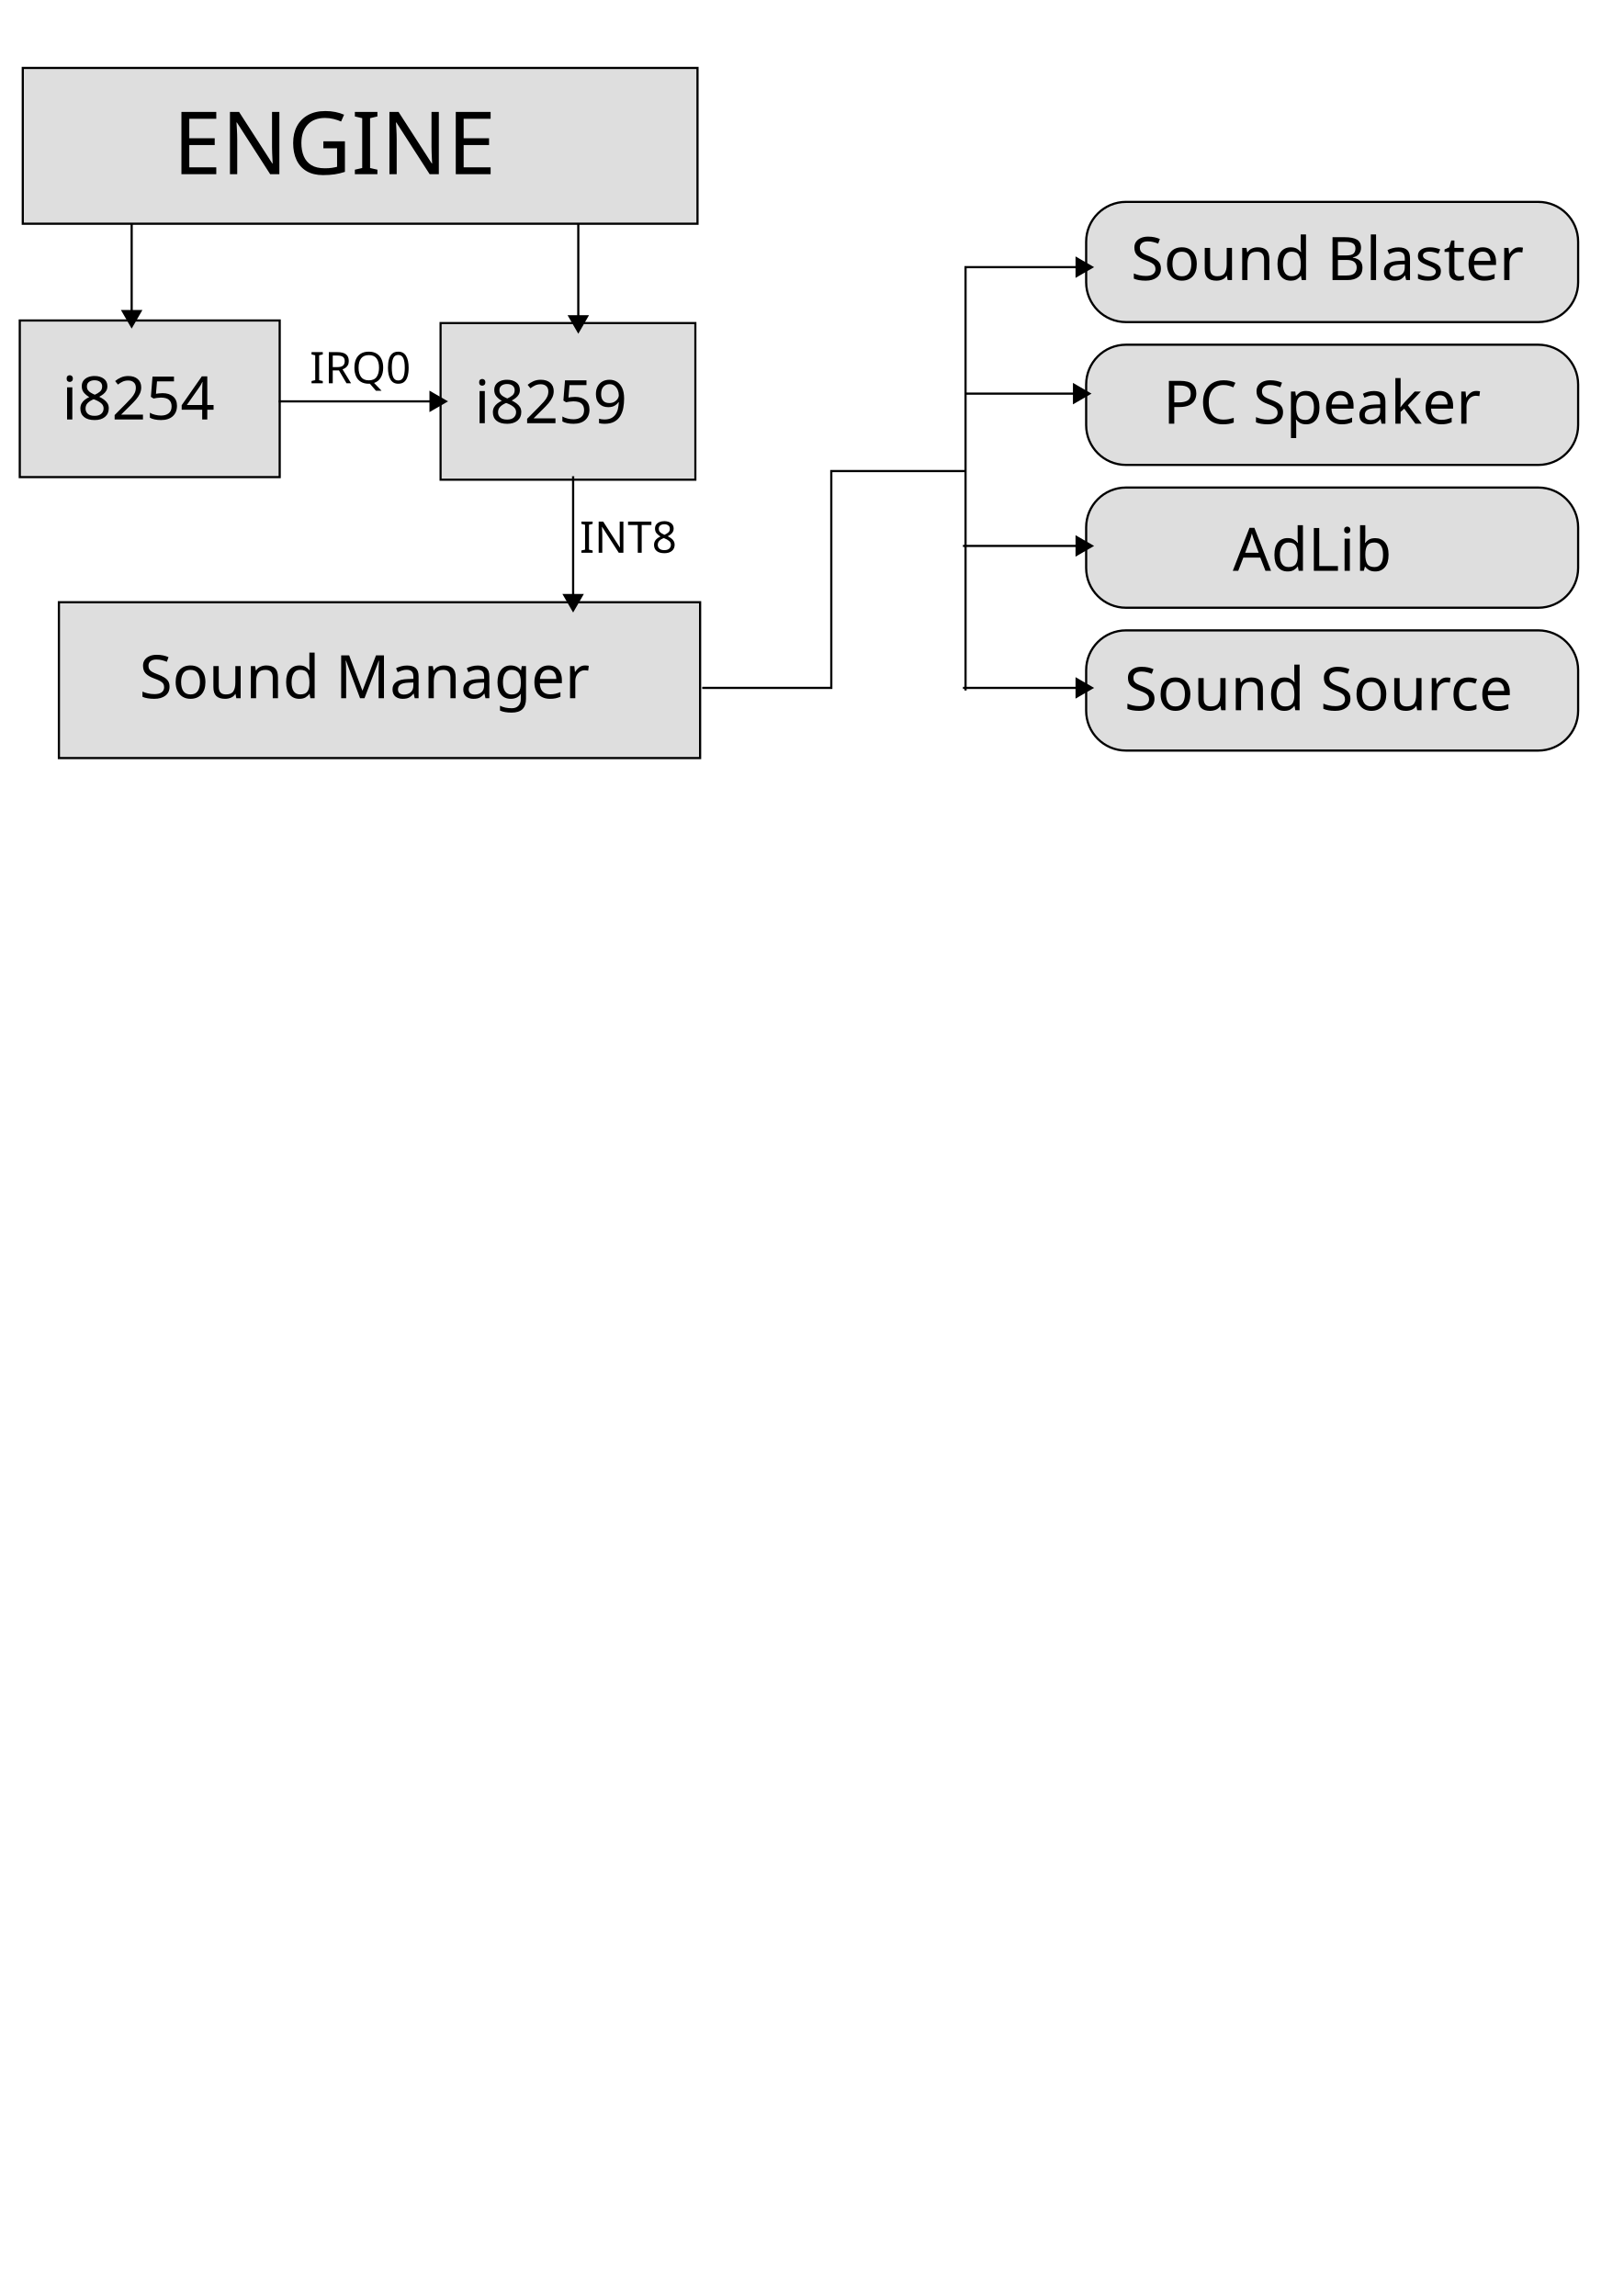
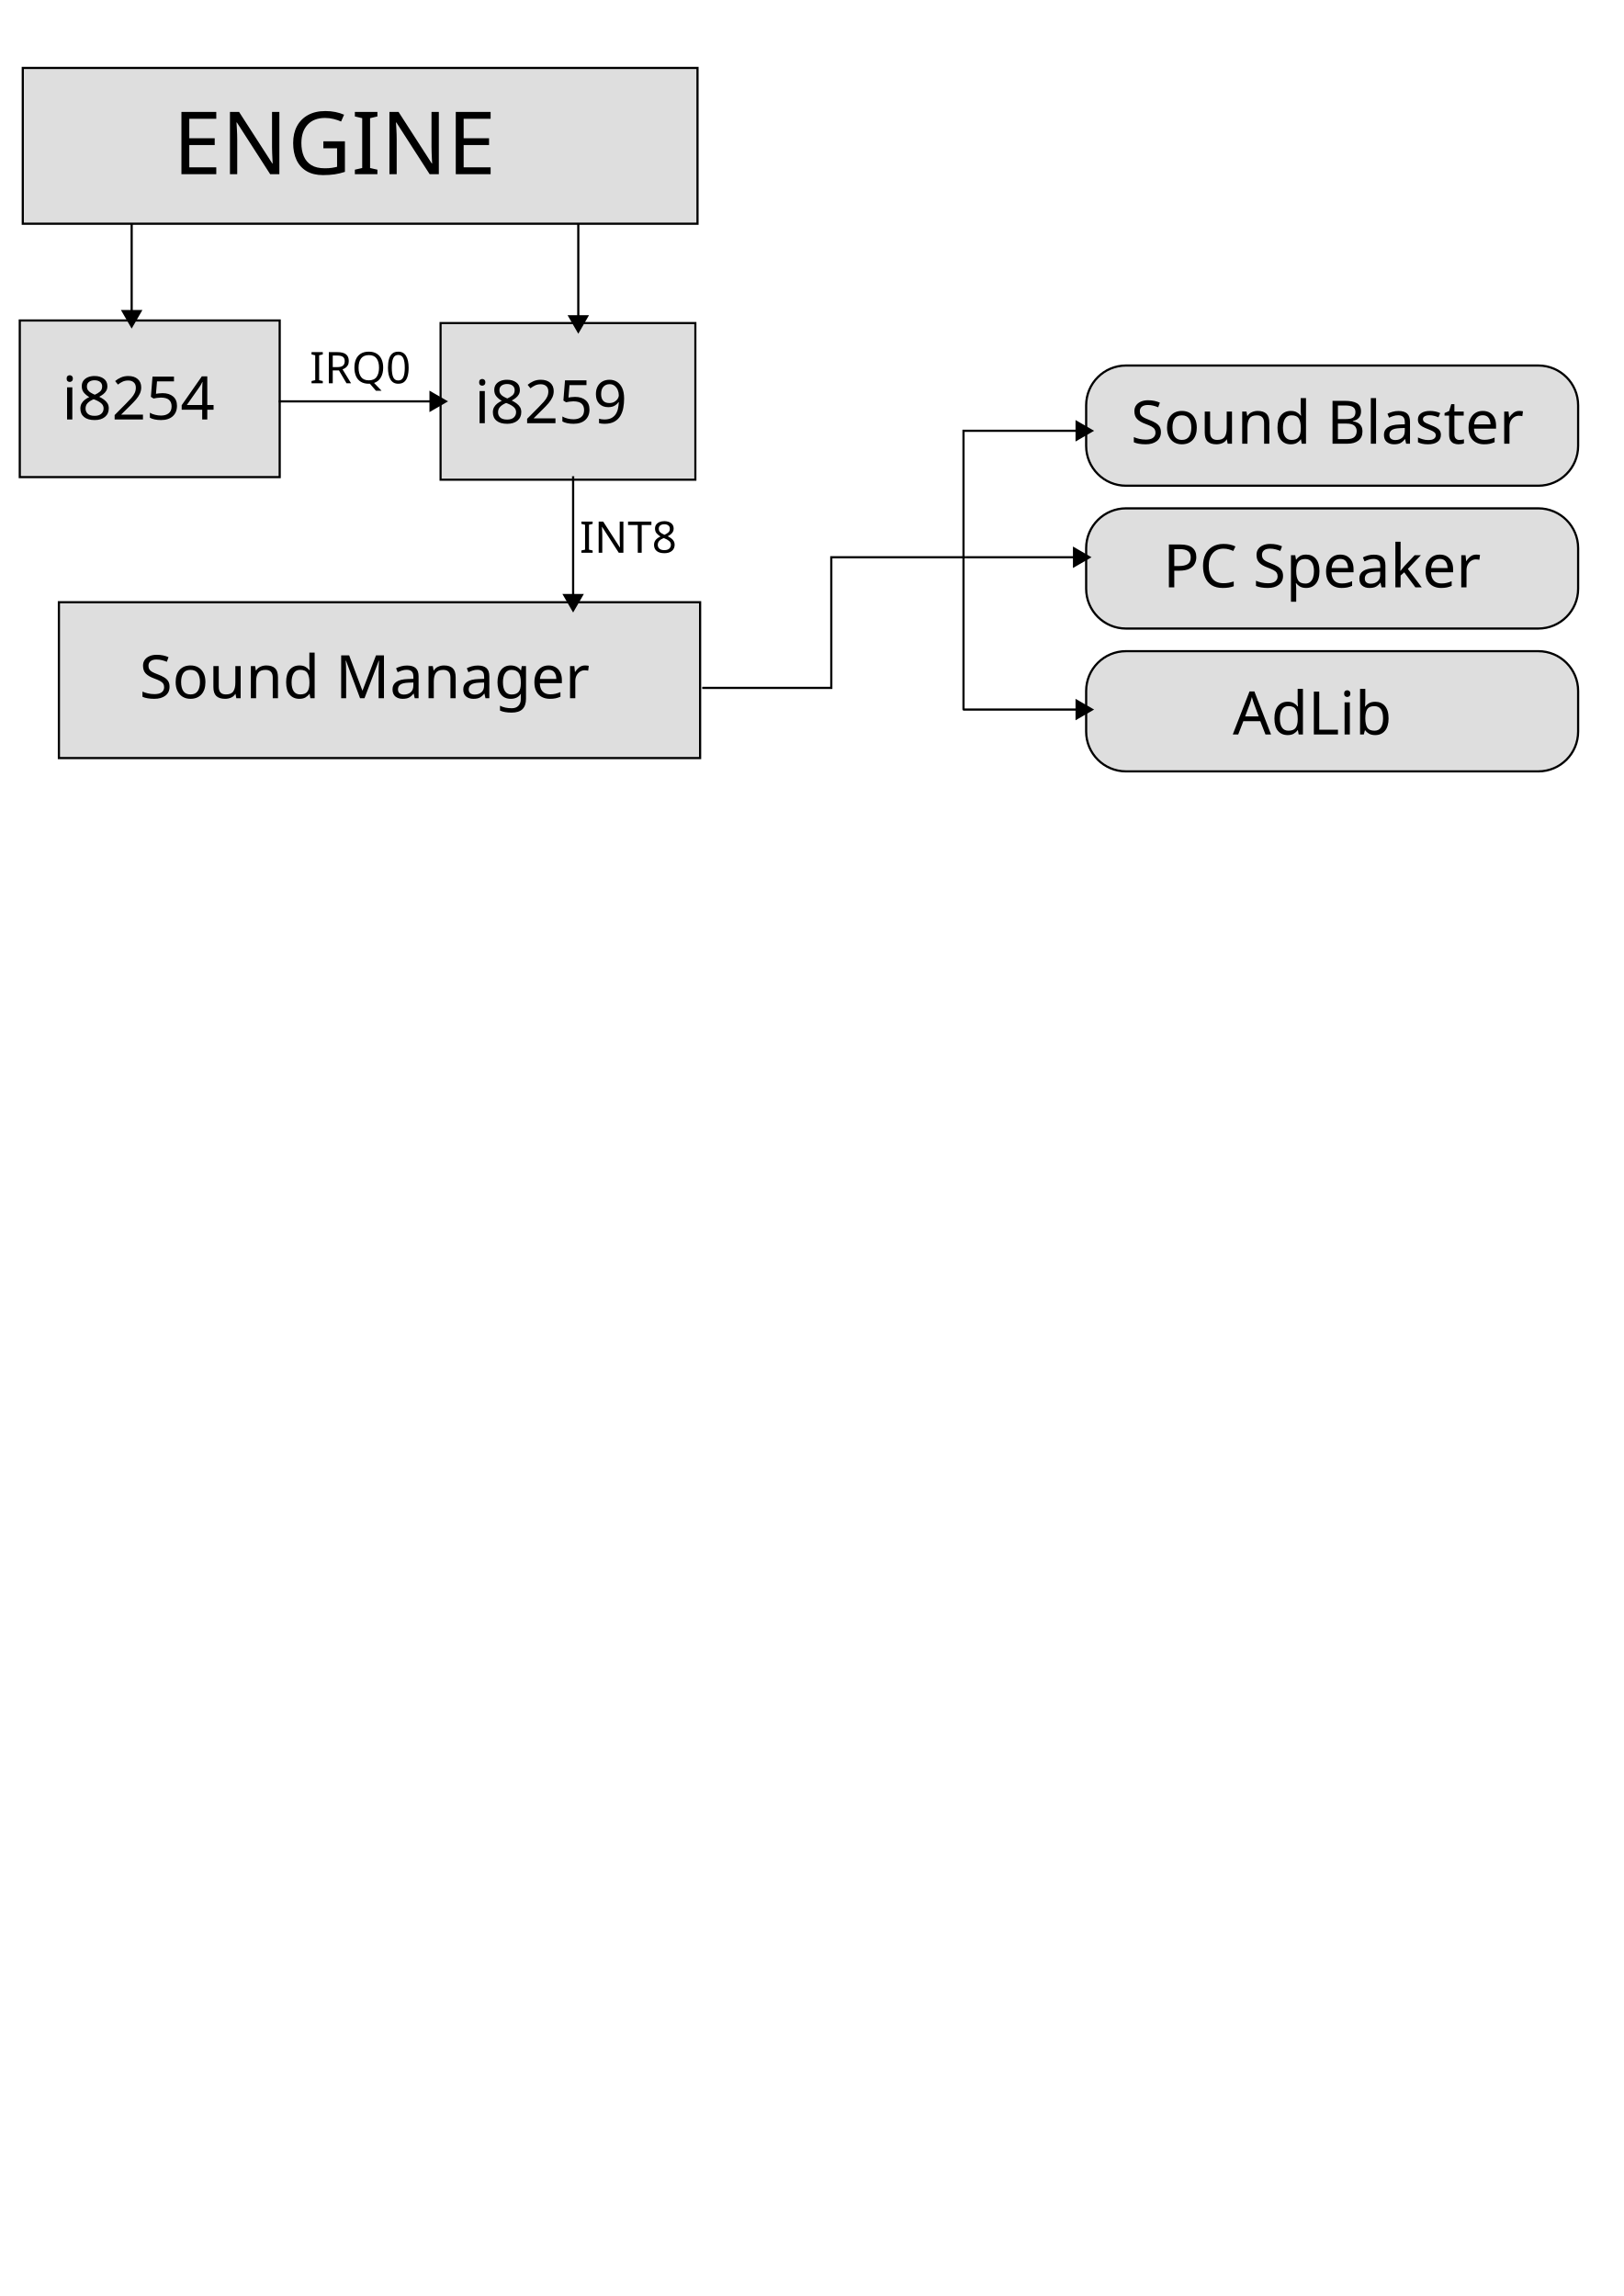
<svg xmlns="http://www.w3.org/2000/svg" width="210mm" height="297mm" viewBox="0 0 744.094 1052.362" id="svg7255" version="1.1">
  <defs id="defs7257">
    <marker style="overflow:visible" id="marker8311" refX="0.0" refY="0.0" orient="auto">
      <path transform="scale(0.8)" style="fill-rule:evenodd;stroke:#000000;stroke-width:1pt;stroke-opacity:1;fill:#000000;fill-opacity:1" d="M 5.77,0.0 L -2.88,5.0 L -2.88,-5.0 L 5.77,0.0 z " id="path8313" />
    </marker>
    <marker orient="auto" refY="0.0" refX="0.0" id="marker8247" style="overflow:visible">
      <path id="path8249" d="M 5.77,0.0 L -2.88,5.0 L -2.88,-5.0 L 5.77,0.0 z " style="fill-rule:evenodd;stroke:#000000;stroke-width:1pt;stroke-opacity:1;fill:#000000;fill-opacity:1" transform="scale(0.8)" />
    </marker>
    <marker style="overflow:visible" id="marker8189" refX="0.0" refY="0.0" orient="auto">
      <path transform="scale(0.8)" style="fill-rule:evenodd;stroke:#000000;stroke-width:1pt;stroke-opacity:1;fill:#000000;fill-opacity:1" d="M 5.77,0.0 L -2.88,5.0 L -2.88,-5.0 L 5.77,0.0 z " id="path8191" />
    </marker>
    <marker orient="auto" refY="0.0" refX="0.0" id="marker8137" style="overflow:visible">
      <path id="path8139" d="M 5.77,0.0 L -2.88,5.0 L -2.88,-5.0 L 5.77,0.0 z " style="fill-rule:evenodd;stroke:#000000;stroke-width:1pt;stroke-opacity:1;fill:#000000;fill-opacity:1" transform="scale(0.8)" />
    </marker>
    <marker style="overflow:visible" id="marker8083" refX="0.0" refY="0.0" orient="auto">
      <path transform="scale(0.8)" style="fill-rule:evenodd;stroke:#000000;stroke-width:1pt;stroke-opacity:1;fill:#000000;fill-opacity:1" d="M 5.77,0.0 L -2.88,5.0 L -2.88,-5.0 L 5.77,0.0 z " id="path8085" />
    </marker>
    <marker orient="auto" refY="0.0" refX="0.0" id="marker8043" style="overflow:visible">
      <path id="path8045" d="M 5.77,0.0 L -2.88,5.0 L -2.88,-5.0 L 5.77,0.0 z " style="fill-rule:evenodd;stroke:#000000;stroke-width:1pt;stroke-opacity:1;fill:#000000;fill-opacity:1" transform="scale(0.8)" />
    </marker>
    <marker style="overflow:visible" id="marker8009" refX="0.0" refY="0.0" orient="auto">
      <path transform="scale(0.8)" style="fill-rule:evenodd;stroke:#000000;stroke-width:1pt;stroke-opacity:1;fill:#000000;fill-opacity:1" d="M 5.77,0.0 L -2.88,5.0 L -2.88,-5.0 L 5.77,0.0 z " id="path8011" />
    </marker>
    <marker orient="auto" refY="0.0" refX="0.0" id="TriangleOutL" style="overflow:visible">
      <path id="path6474" d="M 5.77,0.0 L -2.88,5.0 L -2.88,-5.0 L 5.77,0.0 z " style="fill-rule:evenodd;stroke:#000000;stroke-width:1pt;stroke-opacity:1;fill:#000000;fill-opacity:1" transform="scale(0.8)" />
    </marker>
  </defs>
  <g id="layer1">
    <rect style="fill:#dedede;fill-opacity:1;stroke:#000000;stroke-width:1;stroke-miterlimit:4;stroke-dasharray:none;stroke-dashoffset:0;stroke-opacity:1" id="rect7803" width="309.201" height="71.399" x="10.442" y="31.142" />
-     <rect style="fill:#dedede;fill-opacity:1;stroke:#000000;stroke-width:1;stroke-miterlimit:4;stroke-dasharray:none;stroke-dashoffset:0;stroke-opacity:1" id="rect7803-9" width="225.458" height="55.092" x="497.75" y="92.535" ry="18.251" />
-     <rect style="fill:#dedede;fill-opacity:1;stroke:#000000;stroke-width:1;stroke-miterlimit:4;stroke-dasharray:none;stroke-dashoffset:0;stroke-opacity:1" id="rect7803-9-3" width="225.458" height="55.092" x="497.75" y="158" ry="18.251" />
-     <rect style="fill:#dedede;fill-opacity:1;stroke:#000000;stroke-width:1;stroke-miterlimit:4;stroke-dasharray:none;stroke-dashoffset:0;stroke-opacity:1" id="rect7803-9-9" width="225.458" height="55.092" x="497.75" y="223.464" ry="18.251" />
-     <rect style="fill:#dedede;fill-opacity:1;stroke:#000000;stroke-width:1;stroke-miterlimit:4;stroke-dasharray:none;stroke-dashoffset:0;stroke-opacity:1" id="rect7803-9-8" width="225.458" height="55.092" x="497.75" y="288.929" ry="18.251" />
-     <text xml:space="preserve" style="font-style:normal;font-weight:normal;font-size:40px;line-height:125%;font-family:Sans;letter-spacing:0px;word-spacing:0px;fill:#000000;fill-opacity:1;stroke:none;stroke-width:1px;stroke-linecap:butt;stroke-linejoin:miter;stroke-opacity:1" x="518.197" y="128.362" id="text7856">
-       <tspan id="tspan7858" x="518.197" y="128.362" style="font-style:normal;font-variant:normal;font-weight:normal;font-stretch:normal;font-size:27.5px;line-height:125%;font-family:Sans;-inkscape-font-specification:'Sans, Normal';text-align:start;writing-mode:lr-tb;text-anchor:start">Sound Blaster</tspan>
+     <rect style="fill:#dedede;fill-opacity:1;stroke:#000000;stroke-width:1;stroke-miterlimit:4;stroke-dasharray:none;stroke-dashoffset:0;stroke-opacity:1" id="rect7803-9" width="225.458" height="55.092" x="497.75" y="167.535" ry="18.251" />
+     <rect style="fill:#dedede;fill-opacity:1;stroke:#000000;stroke-width:1;stroke-miterlimit:4;stroke-dasharray:none;stroke-dashoffset:0;stroke-opacity:1" id="rect7803-9-3" width="225.458" height="55.092" x="497.75" y="233" ry="18.251" />
+     <rect style="fill:#dedede;fill-opacity:1;stroke:#000000;stroke-width:1;stroke-miterlimit:4;stroke-dasharray:none;stroke-dashoffset:0;stroke-opacity:1" id="rect7803-9-9" width="225.458" height="55.092" x="497.75" y="298.464" ry="18.251" />
+     <text xml:space="preserve" style="font-style:normal;font-weight:normal;line-height:0%;font-family:sans-serif;letter-spacing:0px;word-spacing:0px;fill:#000000;fill-opacity:1;stroke:none;stroke-width:1px;stroke-linecap:butt;stroke-linejoin:miter;stroke-opacity:1" x="518.197" y="203.362" id="text7856">
+       <tspan id="tspan7858" x="518.197" y="203.362" style="font-style:normal;font-variant:normal;font-weight:normal;font-stretch:normal;font-size:27.5px;line-height:125%;font-family:sans-serif;-inkscape-font-specification:'Sans, Normal';text-align:start;writing-mode:lr-tb;text-anchor:start">Sound Blaster</tspan>
    </text>
-     <text xml:space="preserve" style="font-style:normal;font-weight:normal;font-size:40px;line-height:125%;font-family:Sans;letter-spacing:0px;word-spacing:0px;fill:#000000;fill-opacity:1;stroke:none;stroke-width:1px;stroke-linecap:butt;stroke-linejoin:miter;stroke-opacity:1" x="532.999" y="194.207" id="text7856-9">
-       <tspan id="tspan7858-4" x="532.999" y="194.207" style="font-style:normal;font-variant:normal;font-weight:normal;font-stretch:normal;font-size:27.5px;line-height:125%;font-family:Sans;-inkscape-font-specification:'Sans, Normal';text-align:start;writing-mode:lr-tb;text-anchor:start">PC Speaker</tspan>
+     <text xml:space="preserve" style="font-style:normal;font-weight:normal;line-height:0%;font-family:sans-serif;letter-spacing:0px;word-spacing:0px;fill:#000000;fill-opacity:1;stroke:none;stroke-width:1px;stroke-linecap:butt;stroke-linejoin:miter;stroke-opacity:1" x="532.999" y="269.207" id="text7856-9">
+       <tspan id="tspan7858-4" x="532.999" y="269.207" style="font-style:normal;font-variant:normal;font-weight:normal;font-stretch:normal;font-size:27.5px;line-height:125%;font-family:sans-serif;-inkscape-font-specification:'Sans, Normal';text-align:start;writing-mode:lr-tb;text-anchor:start">PC Speaker</tspan>
    </text>
-     <text xml:space="preserve" style="font-style:normal;font-weight:normal;font-size:40px;line-height:125%;font-family:Sans;letter-spacing:0px;word-spacing:0px;fill:#000000;fill-opacity:1;stroke:none;stroke-width:1px;stroke-linecap:butt;stroke-linejoin:miter;stroke-opacity:1" x="564.942" y="261.643" id="text7856-4">
-       <tspan id="tspan7858-0" x="564.942" y="261.643" style="font-style:normal;font-variant:normal;font-weight:normal;font-stretch:normal;font-size:27.5px;line-height:125%;font-family:Sans;-inkscape-font-specification:'Sans, Normal';text-align:start;writing-mode:lr-tb;text-anchor:start">AdLib</tspan>
-     </text>
-     <text xml:space="preserve" style="font-style:normal;font-weight:normal;font-size:40px;line-height:125%;font-family:Sans;letter-spacing:0px;word-spacing:0px;fill:#000000;fill-opacity:1;stroke:none;stroke-width:1px;stroke-linecap:butt;stroke-linejoin:miter;stroke-opacity:1" x="515.252" y="325.53" id="text7856-6">
-       <tspan id="tspan7858-5" x="515.252" y="325.53" style="font-style:normal;font-variant:normal;font-weight:normal;font-stretch:normal;font-size:27.5px;line-height:125%;font-family:Sans;-inkscape-font-specification:'Sans, Normal';text-align:start;writing-mode:lr-tb;text-anchor:start">Sound Source</tspan>
+     <text xml:space="preserve" style="font-style:normal;font-weight:normal;line-height:0%;font-family:sans-serif;letter-spacing:0px;word-spacing:0px;fill:#000000;fill-opacity:1;stroke:none;stroke-width:1px;stroke-linecap:butt;stroke-linejoin:miter;stroke-opacity:1" x="564.942" y="336.643" id="text7856-4">
+       <tspan id="tspan7858-0" x="564.942" y="336.643" style="font-style:normal;font-variant:normal;font-weight:normal;font-stretch:normal;font-size:27.5px;line-height:125%;font-family:sans-serif;-inkscape-font-specification:'Sans, Normal';text-align:start;writing-mode:lr-tb;text-anchor:start">AdLib</tspan>
    </text>
    <rect style="fill:#dedede;fill-opacity:1;stroke:#000000;stroke-width:1;stroke-miterlimit:4;stroke-dasharray:none;stroke-dashoffset:0;stroke-opacity:1" id="rect7803-2" width="119.11" height="71.786" x="9.065" y="146.892" />
    <rect style="fill:#dedede;fill-opacity:1;stroke:#000000;stroke-width:0.962;stroke-miterlimit:4;stroke-dasharray:none;stroke-dashoffset:0;stroke-opacity:1" id="rect7803-3" width="116.763" height="71.805" x="201.9" y="148.065" />
    <rect style="fill:#dedede;fill-opacity:1;stroke:#000000;stroke-width:1;stroke-miterlimit:4;stroke-dasharray:none;stroke-dashoffset:0;stroke-opacity:1" id="rect7803-4" width="293.847" height="71.424" x="26.992" y="276.03" />
-     <text xml:space="preserve" style="font-style:normal;font-weight:normal;font-size:40px;line-height:125%;font-family:Sans;letter-spacing:0px;word-spacing:0px;fill:#000000;fill-opacity:1;stroke:none;stroke-width:1px;stroke-linecap:butt;stroke-linejoin:miter;stroke-opacity:1" x="79.268" y="79.855" id="text7945">
-       <tspan id="tspan7947" x="79.268" y="79.855">ENGINE</tspan>
+     <text xml:space="preserve" style="font-style:normal;font-weight:normal;line-height:0%;font-family:sans-serif;letter-spacing:0px;word-spacing:0px;fill:#000000;fill-opacity:1;stroke:none;stroke-width:1px;stroke-linecap:butt;stroke-linejoin:miter;stroke-opacity:1" x="79.268" y="79.855" id="text7945">
+       <tspan id="tspan7947" x="79.268" y="79.855" style="font-size:40px;line-height:1.25;font-family:sans-serif">ENGINE</tspan>
    </text>
-     <text xml:space="preserve" style="font-style:normal;font-weight:normal;font-size:40px;line-height:125%;font-family:Sans;letter-spacing:0px;word-spacing:0px;fill:#000000;fill-opacity:1;stroke:none;stroke-width:1px;stroke-linecap:butt;stroke-linejoin:miter;stroke-opacity:1" x="28.394" y="192.25" id="text7949">
-       <tspan id="tspan7951" x="28.394" y="192.25" style="font-style:normal;font-variant:normal;font-weight:normal;font-stretch:normal;font-size:27.5px;line-height:125%;font-family:Sans;-inkscape-font-specification:'Sans, Normal';text-align:start;writing-mode:lr-tb;text-anchor:start">i8254</tspan>
+     <text xml:space="preserve" style="font-style:normal;font-weight:normal;line-height:0%;font-family:sans-serif;letter-spacing:0px;word-spacing:0px;fill:#000000;fill-opacity:1;stroke:none;stroke-width:1px;stroke-linecap:butt;stroke-linejoin:miter;stroke-opacity:1" x="28.394" y="192.25" id="text7949">
+       <tspan id="tspan7951" x="28.394" y="192.25" style="font-style:normal;font-variant:normal;font-weight:normal;font-stretch:normal;font-size:27.5px;line-height:125%;font-family:sans-serif;-inkscape-font-specification:'Sans, Normal';text-align:start;writing-mode:lr-tb;text-anchor:start">i8254</tspan>
    </text>
-     <text xml:space="preserve" style="font-style:normal;font-weight:normal;font-size:40px;line-height:125%;font-family:Sans;letter-spacing:0px;word-spacing:0px;fill:#000000;fill-opacity:1;stroke:none;stroke-width:1px;stroke-linecap:butt;stroke-linejoin:miter;stroke-opacity:1" x="217.429" y="193.965" id="text7949-0">
-       <tspan id="tspan7951-5" x="217.429" y="193.965" style="font-style:normal;font-variant:normal;font-weight:normal;font-stretch:normal;font-size:27.5px;line-height:125%;font-family:Sans;-inkscape-font-specification:'Sans, Normal';text-align:start;writing-mode:lr-tb;text-anchor:start">i8259</tspan>
+     <text xml:space="preserve" style="font-style:normal;font-weight:normal;line-height:0%;font-family:sans-serif;letter-spacing:0px;word-spacing:0px;fill:#000000;fill-opacity:1;stroke:none;stroke-width:1px;stroke-linecap:butt;stroke-linejoin:miter;stroke-opacity:1" x="217.429" y="193.965" id="text7949-0">
+       <tspan id="tspan7951-5" x="217.429" y="193.965" style="font-style:normal;font-variant:normal;font-weight:normal;font-stretch:normal;font-size:27.5px;line-height:125%;font-family:sans-serif;-inkscape-font-specification:'Sans, Normal';text-align:start;writing-mode:lr-tb;text-anchor:start">i8259</tspan>
    </text>
-     <text xml:space="preserve" style="font-style:normal;font-weight:normal;font-size:40px;line-height:125%;font-family:Sans;letter-spacing:0px;word-spacing:0px;fill:#000000;fill-opacity:1;stroke:none;stroke-width:1px;stroke-linecap:butt;stroke-linejoin:miter;stroke-opacity:1" x="63.887" y="320.024" id="text7971">
-       <tspan id="tspan7973" x="63.887" y="320.024" style="font-style:normal;font-variant:normal;font-weight:normal;font-stretch:normal;font-size:27.5px;line-height:125%;font-family:Sans;-inkscape-font-specification:'Sans, Normal';text-align:start;writing-mode:lr-tb;text-anchor:start">Sound Manager</tspan>
+     <text xml:space="preserve" style="font-style:normal;font-weight:normal;line-height:0%;font-family:sans-serif;letter-spacing:0px;word-spacing:0px;fill:#000000;fill-opacity:1;stroke:none;stroke-width:1px;stroke-linecap:butt;stroke-linejoin:miter;stroke-opacity:1" x="63.887" y="320.024" id="text7971">
+       <tspan id="tspan7973" x="63.887" y="320.024" style="font-style:normal;font-variant:normal;font-weight:normal;font-stretch:normal;font-size:27.5px;line-height:125%;font-family:sans-serif;-inkscape-font-specification:'Sans, Normal';text-align:start;writing-mode:lr-tb;text-anchor:start">Sound Manager</tspan>
    </text>
-     <path style="fill:none;fill-rule:evenodd;stroke:#000000;stroke-width:1px;stroke-linecap:butt;stroke-linejoin:miter;stroke-opacity:1;marker-end:url(#marker8009)" d="m 60.338,102.334 0,42.592" id="path7975" />
-     <path style="fill:none;fill-rule:evenodd;stroke:#000000;stroke-width:1px;stroke-linecap:butt;stroke-linejoin:miter;stroke-opacity:1;marker-end:url(#marker8043)" d="m 265.014,102.334 0,44.958" id="path7977" />
-     <path style="fill:none;fill-rule:evenodd;stroke:#000000;stroke-width:1px;stroke-linecap:butt;stroke-linejoin:miter;stroke-opacity:1;marker-end:url(#marker8083)" d="m 262.648,218.278 0,56.789" id="path7979" />
-     <path style="fill:none;fill-rule:evenodd;stroke:#000000;stroke-width:1;stroke-linecap:butt;stroke-linejoin:miter;stroke-opacity:1;marker-end:url(#TriangleOutL);stroke-miterlimit:4;stroke-dasharray:none" d="m 127.775,183.968 71.862,0" id="path7981" />
-     <path style="fill:none;fill-rule:evenodd;stroke:#000000;stroke-width:1px;stroke-linecap:butt;stroke-linejoin:miter;stroke-opacity:1;marker-end:url(#marker8137)" d="m 442.479,316.475 0,-194.028 53.239,0" id="path8123" />
-     <path style="fill:none;fill-rule:evenodd;stroke:#000000;stroke-width:1px;stroke-linecap:butt;stroke-linejoin:miter;stroke-opacity:1;marker-end:url(#marker8189)" d="m 442.479,180.419 52.056,0" id="path8125" />
-     <path style="fill:none;fill-rule:evenodd;stroke:#000000;stroke-width:1px;stroke-linecap:butt;stroke-linejoin:miter;stroke-opacity:1;marker-end:url(#marker8247)" d="m 441.296,250.221 54.423,0" id="path8127" />
-     <path style="fill:none;fill-rule:evenodd;stroke:#000000;stroke-width:1px;stroke-linecap:butt;stroke-linejoin:miter;stroke-opacity:1;marker-end:url(#marker8311)" d="m 441.296,315.292 54.423,0" id="path8129" />
-     <path style="fill:none;fill-rule:evenodd;stroke:#000000;stroke-width:1px;stroke-linecap:butt;stroke-linejoin:miter;stroke-opacity:1;marker-end:" d="m 442.479,215.911 -61.521,0 0,0 0,99.38 -59.155,0" id="path8399" />
-     <text xml:space="preserve" style="font-style:normal;font-weight:normal;font-size:40px;line-height:125%;font-family:Sans;letter-spacing:0px;word-spacing:0px;fill:#000000;fill-opacity:1;stroke:none;stroke-width:1px;stroke-linecap:butt;stroke-linejoin:miter;stroke-opacity:1" x="141.972" y="175.686" id="text8531">
-       <tspan id="tspan8533" x="141.972" y="175.686" style="font-style:normal;font-variant:normal;font-weight:normal;font-stretch:normal;font-size:20px;line-height:125%;font-family:Sans;-inkscape-font-specification:'Sans, Normal';text-align:start;writing-mode:lr-tb;text-anchor:start">IRQ0</tspan>
+     <path style="fill:none;fill-rule:evenodd;stroke:#000000;stroke-width:1px;stroke-linecap:butt;stroke-linejoin:miter;stroke-opacity:1;marker-end:url(#marker8009)" d="m 60.338,102.334 v 42.592" id="path7975" />
+     <path style="fill:none;fill-rule:evenodd;stroke:#000000;stroke-width:1px;stroke-linecap:butt;stroke-linejoin:miter;stroke-opacity:1;marker-end:url(#marker8043)" d="m 265.014,102.334 v 44.958" id="path7977" />
+     <path style="fill:none;fill-rule:evenodd;stroke:#000000;stroke-width:1px;stroke-linecap:butt;stroke-linejoin:miter;stroke-opacity:1;marker-end:url(#marker8083)" d="m 262.648,218.278 v 56.789" id="path7979" />
+     <path style="fill:none;fill-rule:evenodd;stroke:#000000;stroke-width:1;stroke-linecap:butt;stroke-linejoin:miter;stroke-miterlimit:4;stroke-dasharray:none;stroke-opacity:1;marker-end:url(#TriangleOutL)" d="m 127.775,183.968 h 71.862" id="path7981" />
+     <path style="fill:none;fill-rule:evenodd;stroke:#000000;stroke-width:1;stroke-linecap:butt;stroke-linejoin:miter;stroke-opacity:1;marker-end:url(#marker8137);stroke-miterlimit:4;stroke-dasharray:none" d="M 441.544,325.331 V 197.447 h 54.174" id="path8123" />
+     <path style="fill:none;fill-rule:evenodd;stroke:#000000;stroke-width:1px;stroke-linecap:butt;stroke-linejoin:miter;stroke-opacity:1;marker-end:url(#marker8189)" d="m 442.479,255.419 h 52.056" id="path8125" />
+     <path style="fill:none;fill-rule:evenodd;stroke:#000000;stroke-width:1px;stroke-linecap:butt;stroke-linejoin:miter;stroke-opacity:1;marker-end:url(#marker8247)" d="m 441.296,325.221 h 54.423" id="path8127" />
+     <path style="fill:none;fill-rule:evenodd;stroke:#000000;stroke-width:1;stroke-linecap:butt;stroke-linejoin:miter;stroke-miterlimit:4;stroke-dasharray:none;stroke-opacity:1" d="m 442.479,255.419 h -61.521 v 0 59.873 h -59.155" id="path8399" />
+     <text xml:space="preserve" style="font-style:normal;font-weight:normal;line-height:0%;font-family:sans-serif;letter-spacing:0px;word-spacing:0px;fill:#000000;fill-opacity:1;stroke:none;stroke-width:1px;stroke-linecap:butt;stroke-linejoin:miter;stroke-opacity:1" x="141.972" y="175.686" id="text8531">
+       <tspan id="tspan8533" x="141.972" y="175.686" style="font-style:normal;font-variant:normal;font-weight:normal;font-stretch:normal;font-size:20px;line-height:125%;font-family:sans-serif;-inkscape-font-specification:'Sans, Normal';text-align:start;writing-mode:lr-tb;text-anchor:start">IRQ0</tspan>
    </text>
-     <text xml:space="preserve" style="font-style:normal;font-weight:normal;font-size:40px;line-height:125%;font-family:Sans;letter-spacing:0px;word-spacing:0px;fill:#000000;fill-opacity:1;stroke:none;stroke-width:1px;stroke-linecap:butt;stroke-linejoin:miter;stroke-opacity:1" x="265.632" y="253.358" id="text8531-6">
-       <tspan id="tspan8533-9" x="265.632" y="253.358" style="font-style:normal;font-variant:normal;font-weight:normal;font-stretch:normal;font-size:20px;line-height:125%;font-family:Sans;-inkscape-font-specification:'Sans, Normal';text-align:start;writing-mode:lr-tb;text-anchor:start">INT8</tspan>
+     <text xml:space="preserve" style="font-style:normal;font-weight:normal;line-height:0%;font-family:sans-serif;letter-spacing:0px;word-spacing:0px;fill:#000000;fill-opacity:1;stroke:none;stroke-width:1px;stroke-linecap:butt;stroke-linejoin:miter;stroke-opacity:1" x="265.632" y="253.358" id="text8531-6">
+       <tspan id="tspan8533-9" x="265.632" y="253.358" style="font-style:normal;font-variant:normal;font-weight:normal;font-stretch:normal;font-size:20px;line-height:125%;font-family:sans-serif;-inkscape-font-specification:'Sans, Normal';text-align:start;writing-mode:lr-tb;text-anchor:start">INT8</tspan>
    </text>
  </g>
</svg>
